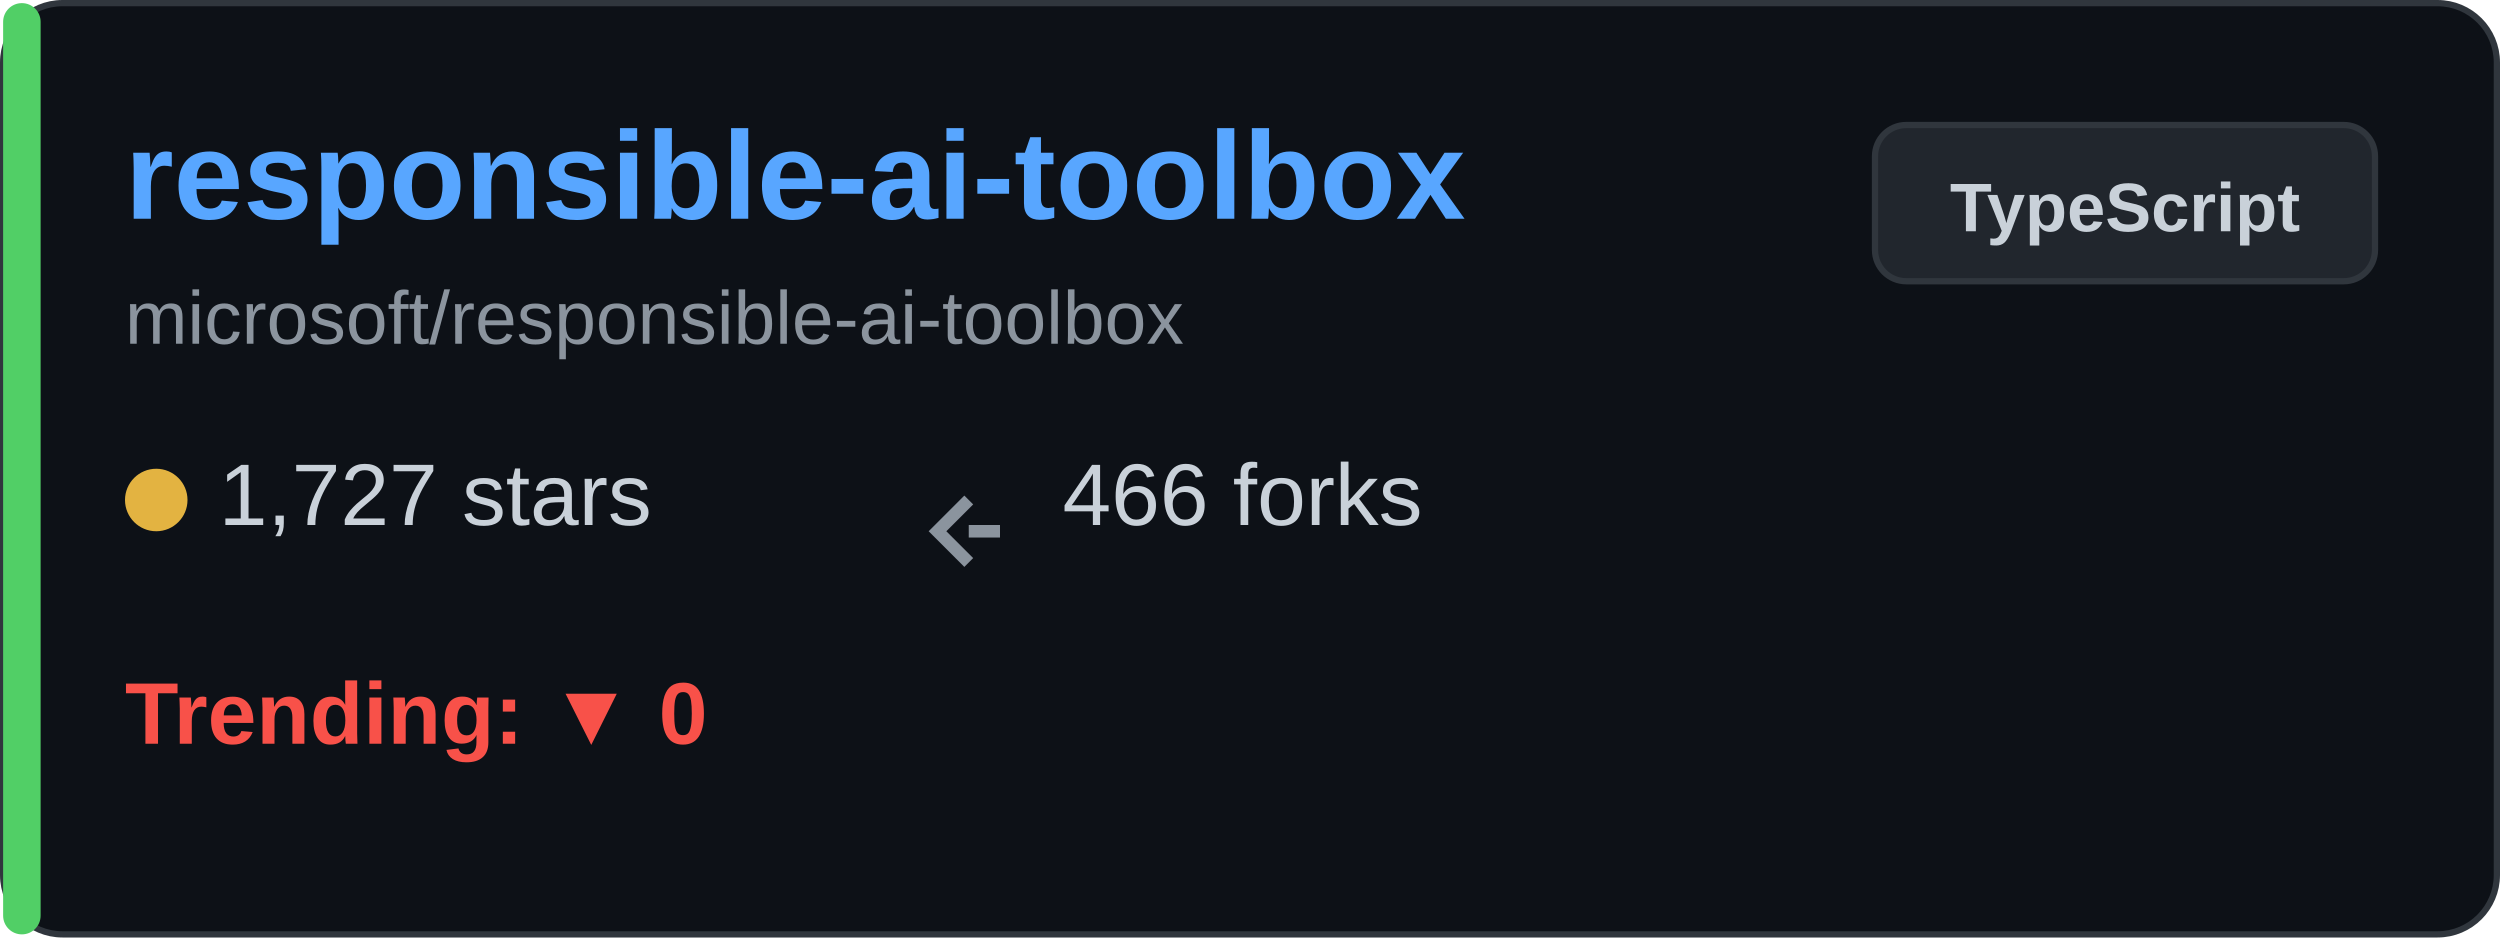
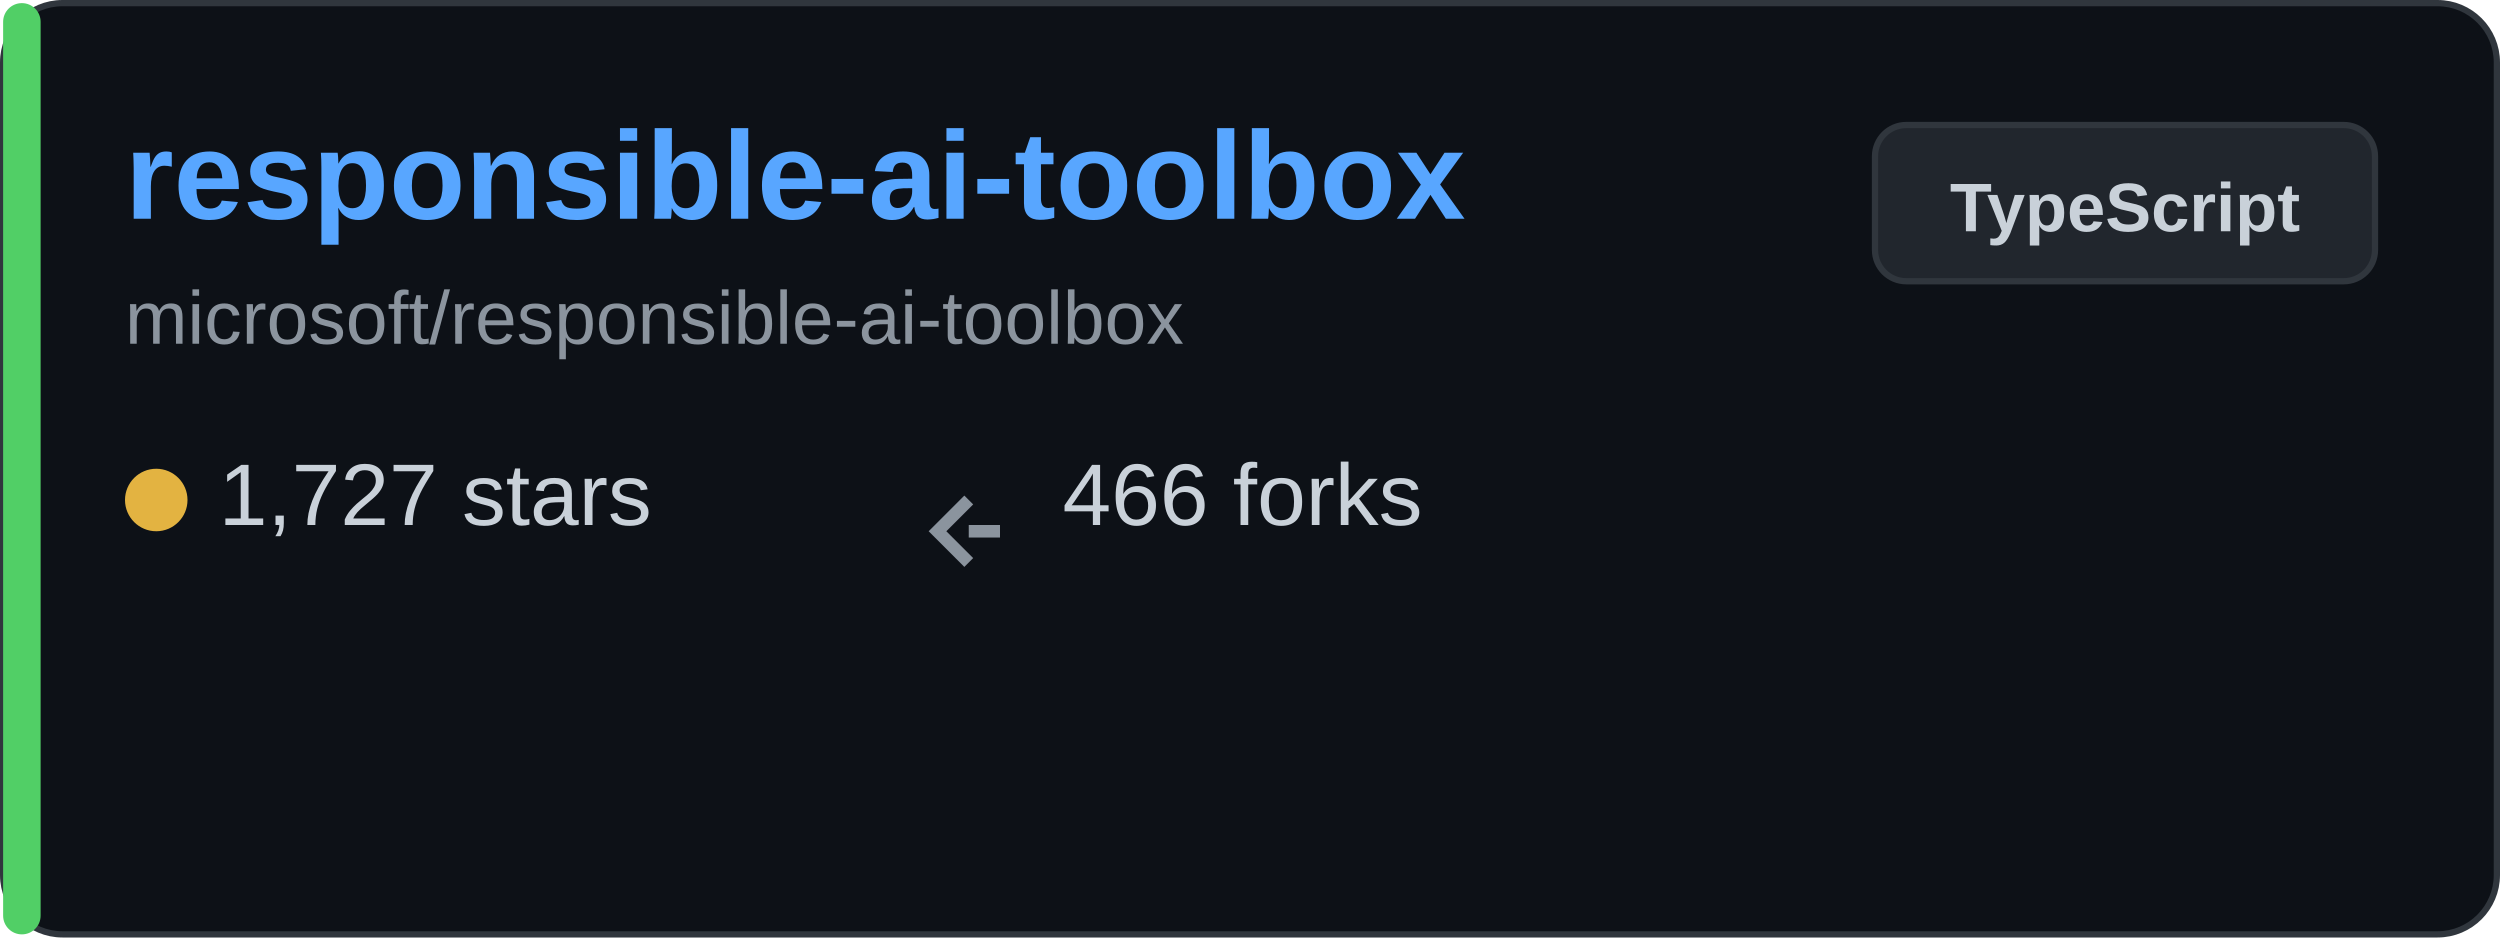
<svg xmlns="http://www.w3.org/2000/svg" width="400" height="150" viewBox="0 0 400 150" fill="none">
  <rect x="0.5" y="0.5" width="399" height="149" rx="9.5" fill="#0d1117" stroke="#30363d" />
  <rect x="0.5" y="0.5" width="6" height="149" rx="3" fill="#51cf66" />
  <text x="20" y="35" font-family="Arial, sans-serif" font-size="20" font-weight="bold" fill="#58a6ff">responsible-ai-toolbox</text>
  <text x="20" y="55" font-family="Arial, sans-serif" font-size="12" fill="#8b949e">microsoft/responsible-ai-toolbox</text>
  <g transform="translate(20, 80)">
    <circle cx="5" cy="0" r="5" fill="#e3b341" />
    <text x="15" y="4" font-family="Arial, sans-serif" font-size="14" fill="#c9d1d9">1,727 stars</text>
  </g>
  <g transform="translate(150, 80)">
    <path d="M5 0 L0 5 L5 10 M5 5 L10 5" stroke="#8b949e" stroke-width="2" fill="none" />
    <text x="20" y="4" font-family="Arial, sans-serif" font-size="14" fill="#c9d1d9">466 forks</text>
  </g>
-   <g transform="translate(20, 115)">
-     <text x="0" y="4" font-family="Arial, sans-serif" font-size="14" font-weight="bold" fill="#f85149">Trending: ▼ 0</text>
-   </g>
  <rect x="300" y="20" width="80" height="25" rx="5" fill="#21262d" stroke="#30363d" />
  <text x="340" y="37" font-family="Arial, sans-serif" font-size="11" font-weight="bold" fill="#c9d1d9" text-anchor="middle">TypeScript</text>
</svg>
